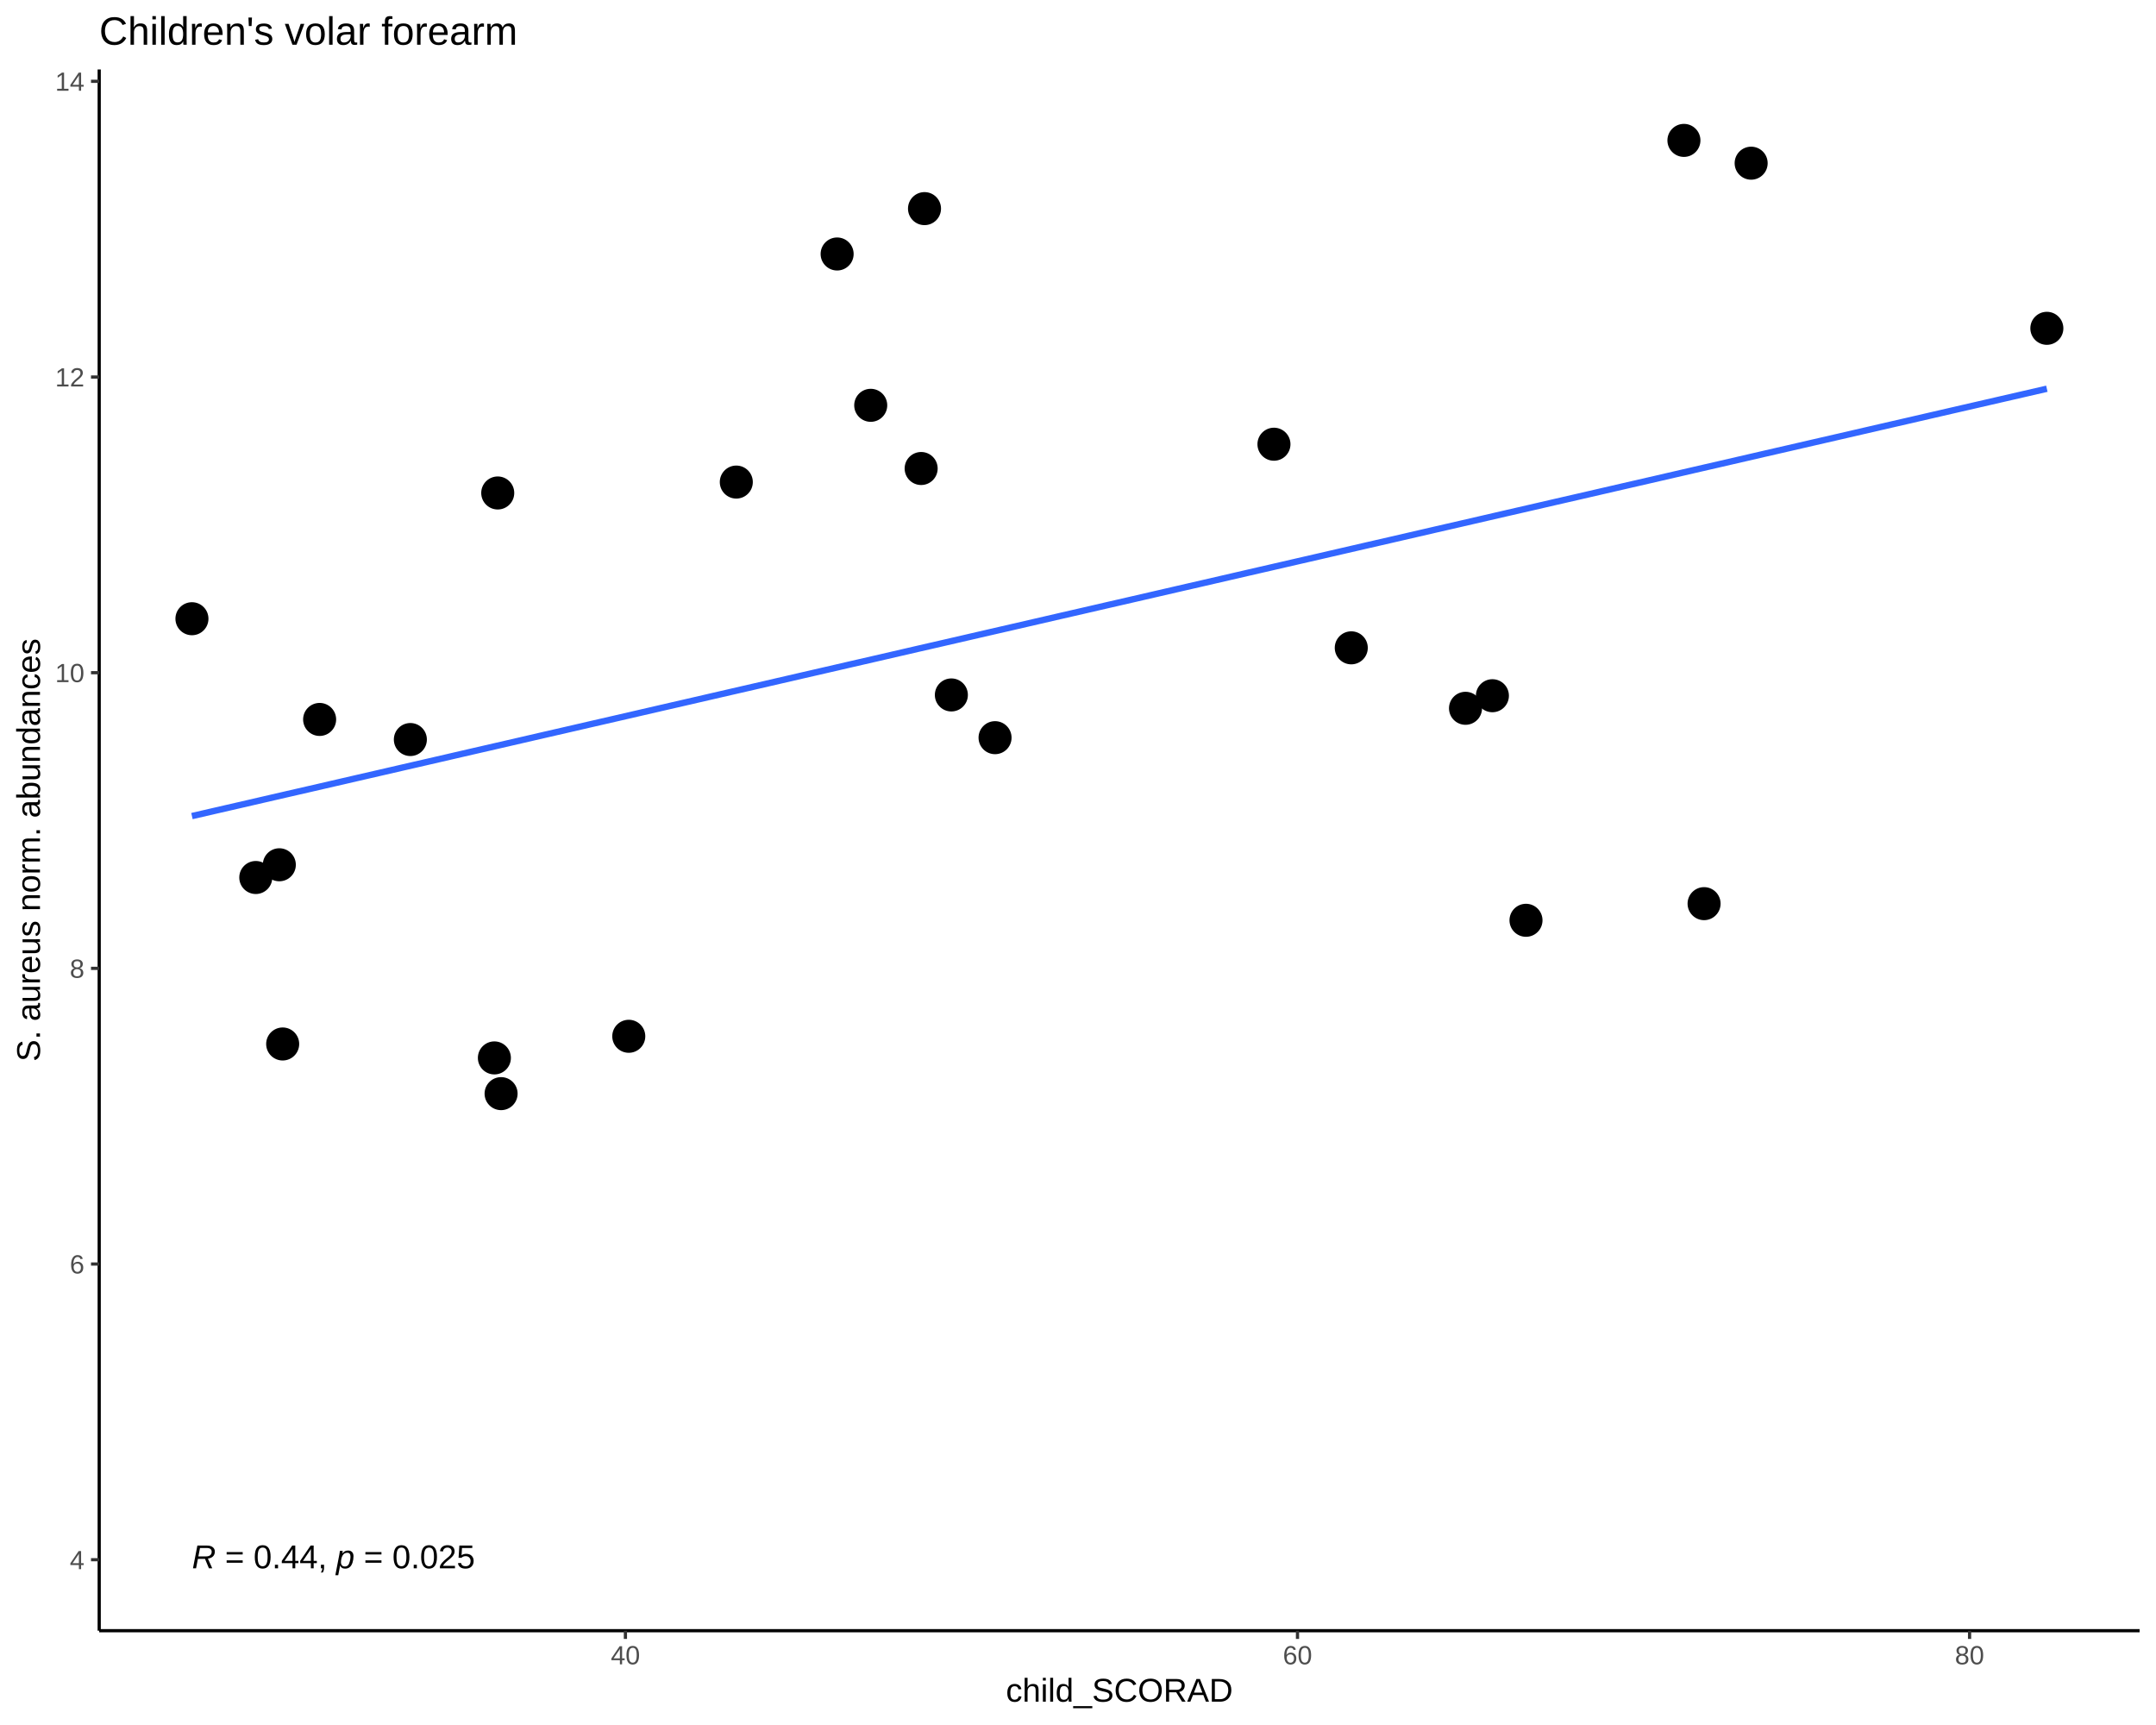
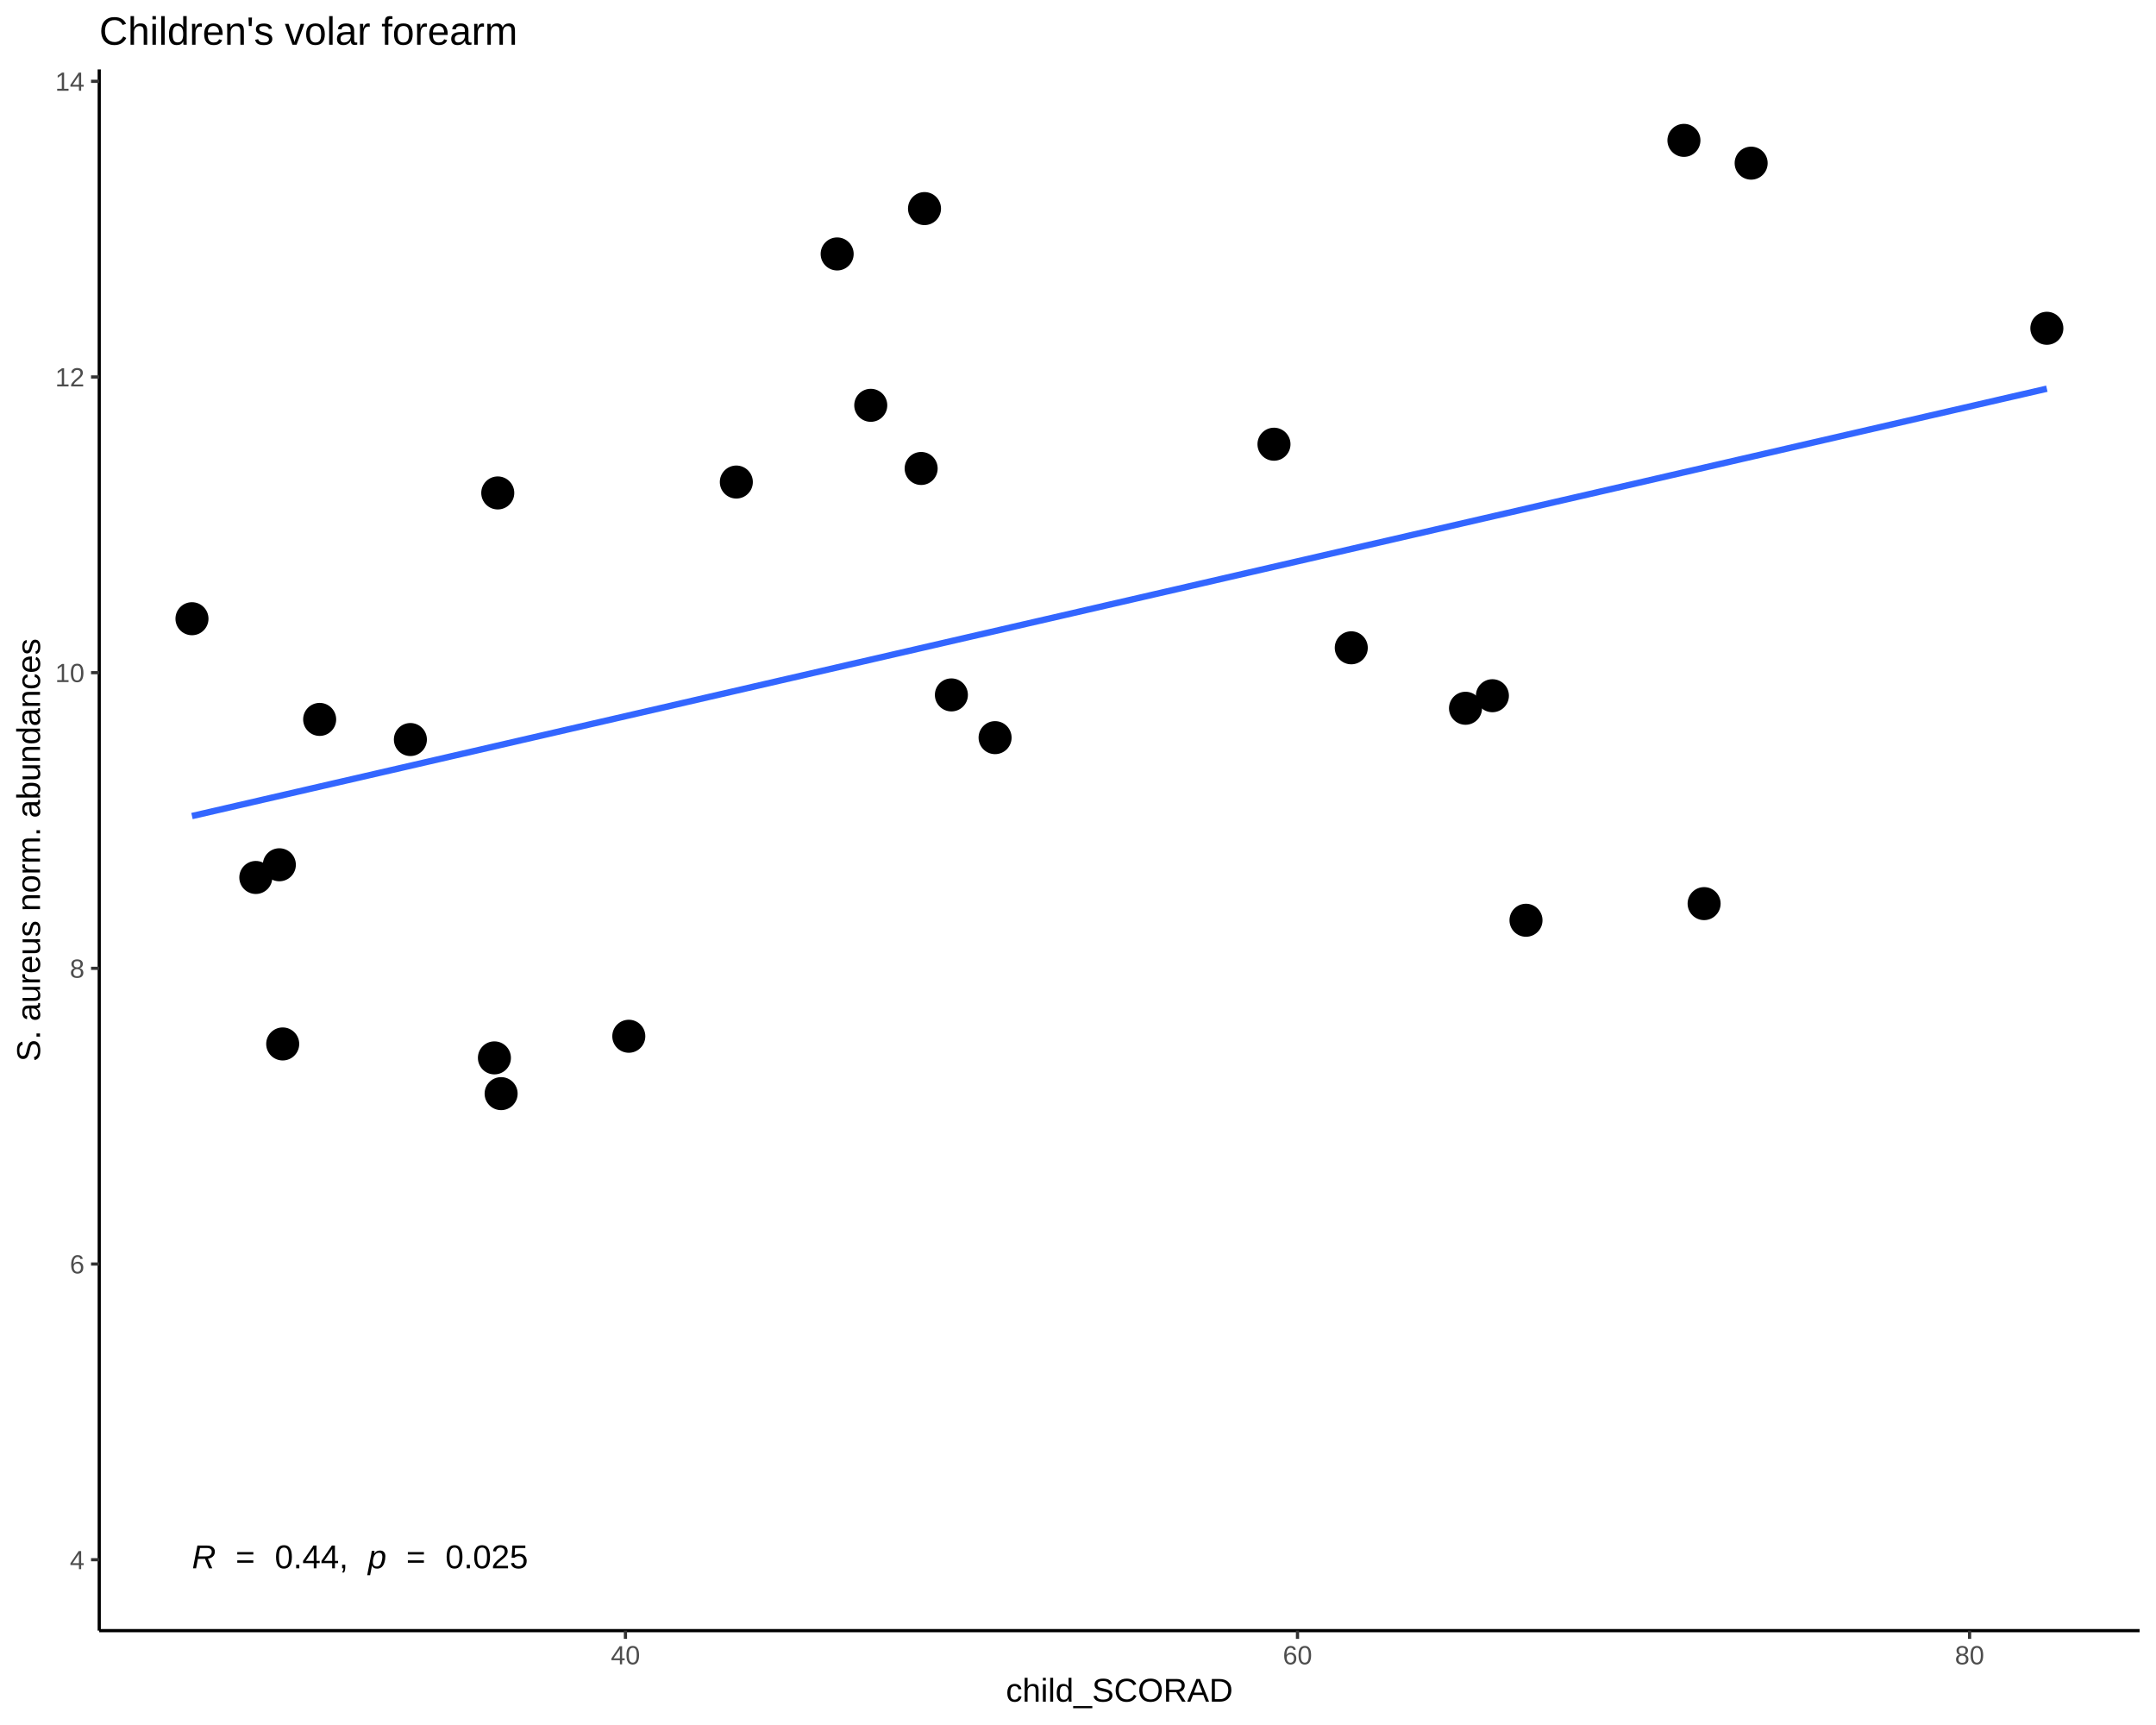
- <svg xmlns="http://www.w3.org/2000/svg" viewBox="0 0 720.00 576.00">
+ <svg xmlns="http://www.w3.org/2000/svg" class="svglite" width="720.00pt" height="576.00pt" viewBox="0 0 720.00 576.00">
  <defs>
    <style type="text/css">
-     line, polyline, polygon, path, rect, circle {
+     .svglite line, .svglite polyline, .svglite polygon, .svglite path, .svglite rect, .svglite circle {
      fill: none;
      stroke: #000000;
      stroke-linecap: round;
      stroke-linejoin: round;
      stroke-miterlimit: 10.00;
    }
  </style>
  </defs>
  <rect width="100%" height="100%" style="stroke: none; fill: #FFFFFF;" />
-   <rect x="0.00" y="0.00" width="720.00" height="576.00" style="stroke-width: 1.07; stroke: #FFFFFF; fill: #FFFFFF;" />
  <defs>
-     <clipPath id="cpMzMuMTN8NzE0LjUyfDU0NC41MXwyMy4xOQ==">
-       <rect x="33.13" y="23.19" width="681.39" height="521.32" />
-     </clipPath>
-   </defs>
-   <rect x="33.13" y="23.19" width="681.39" height="521.32" style="stroke-width: 1.07; stroke: none; fill: #FFFFFF;" clip-path="url(#cpMzMuMTN8NzE0LjUyfDU0NC41MXwyMy4xOQ==)" />
-   <circle cx="451.26" cy="216.32" r="5.16" style="stroke-width: 0.71; fill: #000000;" clip-path="url(#cpMzMuMTN8NzE0LjUyfDU0NC41MXwyMy4xOQ==)" />
-   <circle cx="93.28" cy="288.76" r="5.16" style="stroke-width: 0.71; fill: #000000;" clip-path="url(#cpMzMuMTN8NzE0LjUyfDU0NC41MXwyMy4xOQ==)" />
-   <circle cx="509.61" cy="307.30" r="5.16" style="stroke-width: 0.71; fill: #000000;" clip-path="url(#cpMzMuMTN8NzE0LjUyfDU0NC41MXwyMy4xOQ==)" />
-   <circle cx="569.08" cy="301.74" r="5.16" style="stroke-width: 0.71; fill: #000000;" clip-path="url(#cpMzMuMTN8NzE0LjUyfDU0NC41MXwyMy4xOQ==)" />
-   <circle cx="683.55" cy="109.63" r="5.16" style="stroke-width: 0.71; fill: #000000;" clip-path="url(#cpMzMuMTN8NzE0LjUyfDU0NC41MXwyMy4xOQ==)" />
-   <circle cx="584.80" cy="54.49" r="5.16" style="stroke-width: 0.71; fill: #000000;" clip-path="url(#cpMzMuMTN8NzE0LjUyfDU0NC41MXwyMy4xOQ==)" />
-   <circle cx="317.71" cy="232.05" r="5.16" style="stroke-width: 0.71; fill: #000000;" clip-path="url(#cpMzMuMTN8NzE0LjUyfDU0NC41MXwyMy4xOQ==)" />
-   <circle cx="562.35" cy="46.88" r="5.16" style="stroke-width: 0.71; fill: #000000;" clip-path="url(#cpMzMuMTN8NzE0LjUyfDU0NC41MXwyMy4xOQ==)" />
-   <circle cx="209.98" cy="346.03" r="5.16" style="stroke-width: 0.71; fill: #000000;" clip-path="url(#cpMzMuMTN8NzE0LjUyfDU0NC41MXwyMy4xOQ==)" />
-   <circle cx="308.74" cy="69.66" r="5.16" style="stroke-width: 0.71; fill: #000000;" clip-path="url(#cpMzMuMTN8NzE0LjUyfDU0NC41MXwyMy4xOQ==)" />
-   <circle cx="425.44" cy="148.33" r="5.16" style="stroke-width: 0.71; fill: #000000;" clip-path="url(#cpMzMuMTN8NzE0LjUyfDU0NC41MXwyMy4xOQ==)" />
-   <circle cx="498.39" cy="232.31" r="5.16" style="stroke-width: 0.71; fill: #000000;" clip-path="url(#cpMzMuMTN8NzE0LjUyfDU0NC41MXwyMy4xOQ==)" />
-   <circle cx="332.30" cy="246.32" r="5.16" style="stroke-width: 0.71; fill: #000000;" clip-path="url(#cpMzMuMTN8NzE0LjUyfDU0NC41MXwyMy4xOQ==)" />
-   <circle cx="489.41" cy="236.51" r="5.16" style="stroke-width: 0.71; fill: #000000;" clip-path="url(#cpMzMuMTN8NzE0LjUyfDU0NC41MXwyMy4xOQ==)" />
-   <circle cx="137.04" cy="246.94" r="5.16" style="stroke-width: 0.71; fill: #000000;" clip-path="url(#cpMzMuMTN8NzE0LjUyfDU0NC41MXwyMy4xOQ==)" />
-   <circle cx="106.74" cy="240.23" r="5.16" style="stroke-width: 0.71; fill: #000000;" clip-path="url(#cpMzMuMTN8NzE0LjUyfDU0NC41MXwyMy4xOQ==)" />
-   <circle cx="307.62" cy="156.44" r="5.16" style="stroke-width: 0.71; fill: #000000;" clip-path="url(#cpMzMuMTN8NzE0LjUyfDU0NC41MXwyMy4xOQ==)" />
-   <circle cx="64.10" cy="206.60" r="5.16" style="stroke-width: 0.71; fill: #000000;" clip-path="url(#cpMzMuMTN8NzE0LjUyfDU0NC41MXwyMy4xOQ==)" />
-   <circle cx="165.10" cy="353.25" r="5.16" style="stroke-width: 0.71; fill: #000000;" clip-path="url(#cpMzMuMTN8NzE0LjUyfDU0NC41MXwyMy4xOQ==)" />
-   <circle cx="279.56" cy="84.81" r="5.16" style="stroke-width: 0.71; fill: #000000;" clip-path="url(#cpMzMuMTN8NzE0LjUyfDU0NC41MXwyMy4xOQ==)" />
-   <circle cx="245.89" cy="160.97" r="5.16" style="stroke-width: 0.71; fill: #000000;" clip-path="url(#cpMzMuMTN8NzE0LjUyfDU0NC41MXwyMy4xOQ==)" />
-   <circle cx="166.22" cy="164.61" r="5.16" style="stroke-width: 0.71; fill: #000000;" clip-path="url(#cpMzMuMTN8NzE0LjUyfDU0NC41MXwyMy4xOQ==)" />
-   <circle cx="94.40" cy="348.60" r="5.16" style="stroke-width: 0.71; fill: #000000;" clip-path="url(#cpMzMuMTN8NzE0LjUyfDU0NC41MXwyMy4xOQ==)" />
-   <circle cx="167.34" cy="365.18" r="5.16" style="stroke-width: 0.71; fill: #000000;" clip-path="url(#cpMzMuMTN8NzE0LjUyfDU0NC41MXwyMy4xOQ==)" />
-   <circle cx="290.78" cy="135.34" r="5.16" style="stroke-width: 0.71; fill: #000000;" clip-path="url(#cpMzMuMTN8NzE0LjUyfDU0NC41MXwyMy4xOQ==)" />
-   <circle cx="85.42" cy="293.01" r="5.16" style="stroke-width: 0.71; fill: #000000;" clip-path="url(#cpMzMuMTN8NzE0LjUyfDU0NC41MXwyMy4xOQ==)" />
-   <polyline points="64.10,272.50 71.94,270.69 79.78,268.89 87.62,267.08 95.46,265.27 103.31,263.47 111.15,261.66 118.99,259.85 126.83,258.05 134.67,256.24 142.51,254.44 150.35,252.63 158.19,250.82 166.03,249.02 173.88,247.21 181.72,245.40 189.56,243.60 197.40,241.79 205.24,239.99 213.08,238.18 220.92,236.37 228.76,234.57 236.60,232.76 244.45,230.95 252.29,229.15 260.13,227.34 267.97,225.53 275.81,223.73 283.65,221.92 291.49,220.12 299.33,218.31 307.17,216.50 315.02,214.70 322.86,212.89 330.70,211.08 338.54,209.28 346.38,207.47 354.22,205.66 362.06,203.86 369.90,202.05 377.74,200.25 385.59,198.44 393.43,196.63 401.27,194.83 409.11,193.02 416.95,191.21 424.79,189.41 432.63,187.60 440.47,185.80 448.31,183.99 456.16,182.18 464.00,180.38 471.84,178.57 479.68,176.76 487.52,174.96 495.36,173.15 503.20,171.34 511.04,169.54 518.88,167.73 526.73,165.93 534.57,164.12 542.41,162.31 550.25,160.51 558.09,158.70 565.93,156.89 573.77,155.09 581.61,153.28 589.45,151.47 597.30,149.67 605.14,147.86 612.98,146.06 620.82,144.25 628.66,142.44 636.50,140.64 644.34,138.83 652.18,137.02 660.02,135.22 667.87,133.41 675.71,131.61 683.55,129.80 " style="stroke-width: 2.13; stroke: #3366FF; stroke-linecap: butt;" clip-path="url(#cpMzMuMTN8NzE0LjUyfDU0NC41MXwyMy4xOQ==)" />
-   <g clip-path="url(#cpMzMuMTN8NzE0LjUyfDU0NC41MXwyMy4xOQ==)">
-     <text x="64.10" y="523.68" style="font-size: 11.04px; font-style: italic; font-family: Arial;" textLength="7.97px" lengthAdjust="spacingAndGlyphs">R</text>
-   </g>
-   <g clip-path="url(#cpMzMuMTN8NzE0LjUyfDU0NC41MXwyMy4xOQ==)">
-     <text x="72.07" y="523.68" style="font-size: 11.04px; font-family: Arial;" textLength="3.07px" lengthAdjust="spacingAndGlyphs"> </text>
-   </g>
-   <g clip-path="url(#cpMzMuMTN8NzE0LjUyfDU0NC41MXwyMy4xOQ==)">
-     <text x="75.14" y="523.68" style="font-size: 11.04px; font-family: Arial;" textLength="6.45px" lengthAdjust="spacingAndGlyphs">=</text>
-   </g>
-   <g clip-path="url(#cpMzMuMTN8NzE0LjUyfDU0NC41MXwyMy4xOQ==)">
-     <text x="81.59" y="523.68" style="font-size: 11.04px; font-family: Arial;" textLength="3.07px" lengthAdjust="spacingAndGlyphs"> </text>
-   </g>
-   <g clip-path="url(#cpMzMuMTN8NzE0LjUyfDU0NC41MXwyMy4xOQ==)">
-     <text x="84.65" y="523.68" style="font-size: 11.04px; font-family: Arial;" textLength="21.49px" lengthAdjust="spacingAndGlyphs">0.44</text>
-   </g>
-   <g clip-path="url(#cpMzMuMTN8NzE0LjUyfDU0NC41MXwyMy4xOQ==)">
-     <text x="106.14" y="523.68" style="font-size: 11.04px; font-family: Arial;" textLength="3.07px" lengthAdjust="spacingAndGlyphs">,</text>
-   </g>
-   <g clip-path="url(#cpMzMuMTN8NzE0LjUyfDU0NC41MXwyMy4xOQ==)">
-     <text x="109.21" y="523.68" style="font-size: 11.04px; font-family: Arial;" textLength="3.07px" lengthAdjust="spacingAndGlyphs"> </text>
-   </g>
-   <g clip-path="url(#cpMzMuMTN8NzE0LjUyfDU0NC41MXwyMy4xOQ==)">
-     <text x="112.27" y="523.68" style="font-size: 11.04px; font-style: italic; font-family: Arial;" textLength="6.14px" lengthAdjust="spacingAndGlyphs">p</text>
-   </g>
-   <g clip-path="url(#cpMzMuMTN8NzE0LjUyfDU0NC41MXwyMy4xOQ==)">
-     <text x="118.41" y="523.68" style="font-size: 11.04px; font-family: Arial;" textLength="3.07px" lengthAdjust="spacingAndGlyphs"> </text>
-   </g>
-   <g clip-path="url(#cpMzMuMTN8NzE0LjUyfDU0NC41MXwyMy4xOQ==)">
-     <text x="121.48" y="523.68" style="font-size: 11.04px; font-family: Arial;" textLength="6.45px" lengthAdjust="spacingAndGlyphs">=</text>
-   </g>
-   <g clip-path="url(#cpMzMuMTN8NzE0LjUyfDU0NC41MXwyMy4xOQ==)">
-     <text x="127.93" y="523.68" style="font-size: 11.04px; font-family: Arial;" textLength="3.07px" lengthAdjust="spacingAndGlyphs"> </text>
-   </g>
-   <g clip-path="url(#cpMzMuMTN8NzE0LjUyfDU0NC41MXwyMy4xOQ==)">
-     <text x="131.00" y="523.68" style="font-size: 11.04px; font-family: Arial;" textLength="27.63px" lengthAdjust="spacingAndGlyphs">0.025</text>
-   </g>
-   <defs>
-     <clipPath id="cpMC4wMHw3MjAuMDB8NTc2LjAwfDAuMDA=">
+     <clipPath id="cpMC4wMHw3MjAuMDB8MC4wMHw1NzYuMDA=">
      <rect x="0.00" y="0.00" width="720.00" height="576.00" />
    </clipPath>
  </defs>
-   <polyline points="33.13,544.51 33.13,23.19 " style="stroke-width: 1.07; stroke-linecap: butt;" clip-path="url(#cpMC4wMHw3MjAuMDB8NTc2LjAwfDAuMDA=)" />
-   <g clip-path="url(#cpMC4wMHw3MjAuMDB8NTc2LjAwfDAuMDA=)">
-     <text x="23.30" y="523.96" style="font-size: 8.80px; fill: #4D4D4D; font-family: Arial;" textLength="4.89px" lengthAdjust="spacingAndGlyphs">4</text>
+   <g clip-path="url(#cpMC4wMHw3MjAuMDB8MC4wMHw1NzYuMDA=)">
+     <rect x="0.00" y="0.00" width="720.00" height="576.00" style="stroke-width: 1.07; stroke: #FFFFFF; fill: #FFFFFF;" />
  </g>
-   <g clip-path="url(#cpMC4wMHw3MjAuMDB8NTc2LjAwfDAuMDA=)">
-     <text x="23.30" y="425.23" style="font-size: 8.80px; fill: #4D4D4D; font-family: Arial;" textLength="4.89px" lengthAdjust="spacingAndGlyphs">6</text>
+   <defs>
+     <clipPath id="cpMzMuMTR8NzE0LjUyfDIzLjE4fDU0NC41MA==">
+       <rect x="33.14" y="23.18" width="681.38" height="521.33" />
+     </clipPath>
+   </defs>
+   <g clip-path="url(#cpMzMuMTR8NzE0LjUyfDIzLjE4fDU0NC41MA==)">
+     <rect x="33.14" y="23.18" width="681.38" height="521.33" style="stroke-width: 1.07; stroke: none; fill: #FFFFFF;" />
+     <circle cx="451.26" cy="216.31" r="5.16" style="stroke-width: 0.71; fill: #000000;" />
+     <circle cx="93.29" cy="288.76" r="5.16" style="stroke-width: 0.71; fill: #000000;" />
+     <circle cx="509.61" cy="307.29" r="5.16" style="stroke-width: 0.71; fill: #000000;" />
+     <circle cx="569.09" cy="301.73" r="5.16" style="stroke-width: 0.71; fill: #000000;" />
+     <circle cx="683.55" cy="109.62" r="5.16" style="stroke-width: 0.71; fill: #000000;" />
+     <circle cx="584.80" cy="54.48" r="5.16" style="stroke-width: 0.71; fill: #000000;" />
+     <circle cx="317.72" cy="232.04" r="5.16" style="stroke-width: 0.71; fill: #000000;" />
+     <circle cx="562.35" cy="46.87" r="5.16" style="stroke-width: 0.71; fill: #000000;" />
+     <circle cx="209.99" cy="346.02" r="5.16" style="stroke-width: 0.71; fill: #000000;" />
+     <circle cx="308.74" cy="69.65" r="5.16" style="stroke-width: 0.71; fill: #000000;" />
+     <circle cx="425.45" cy="148.33" r="5.16" style="stroke-width: 0.71; fill: #000000;" />
+     <circle cx="498.39" cy="232.31" r="5.16" style="stroke-width: 0.71; fill: #000000;" />
+     <circle cx="332.31" cy="246.31" r="5.16" style="stroke-width: 0.71; fill: #000000;" />
+     <circle cx="489.41" cy="236.50" r="5.16" style="stroke-width: 0.71; fill: #000000;" />
+     <circle cx="137.05" cy="246.94" r="5.16" style="stroke-width: 0.71; fill: #000000;" />
+     <circle cx="106.75" cy="240.22" r="5.16" style="stroke-width: 0.71; fill: #000000;" />
+     <circle cx="307.62" cy="156.43" r="5.16" style="stroke-width: 0.71; fill: #000000;" />
+     <circle cx="64.11" cy="206.60" r="5.16" style="stroke-width: 0.71; fill: #000000;" />
+     <circle cx="165.11" cy="353.24" r="5.16" style="stroke-width: 0.71; fill: #000000;" />
+     <circle cx="279.57" cy="84.80" r="5.16" style="stroke-width: 0.71; fill: #000000;" />
+     <circle cx="245.90" cy="160.96" r="5.16" style="stroke-width: 0.71; fill: #000000;" />
+     <circle cx="166.23" cy="164.60" r="5.16" style="stroke-width: 0.71; fill: #000000;" />
+     <circle cx="94.41" cy="348.59" r="5.16" style="stroke-width: 0.71; fill: #000000;" />
+     <circle cx="167.35" cy="365.18" r="5.16" style="stroke-width: 0.71; fill: #000000;" />
+     <circle cx="290.79" cy="135.34" r="5.16" style="stroke-width: 0.71; fill: #000000;" />
+     <circle cx="85.43" cy="293.00" r="5.16" style="stroke-width: 0.71; fill: #000000;" />
+     <polyline points="64.11,272.49 71.95,270.69 79.79,268.88 87.63,267.07 95.47,265.27 103.31,263.46 111.16,261.65 119.00,259.85 126.84,258.04 134.68,256.24 142.52,254.43 150.36,252.62 158.20,250.82 166.04,249.01 173.88,247.20 181.72,245.40 189.57,243.59 197.41,241.78 205.25,239.98 213.09,238.17 220.93,236.37 228.77,234.56 236.61,232.75 244.45,230.95 252.29,229.14 260.13,227.33 267.98,225.53 275.82,223.72 283.66,221.91 291.50,220.11 299.34,218.30 307.18,216.50 315.02,214.69 322.86,212.88 330.70,211.08 338.54,209.27 346.39,207.46 354.23,205.66 362.07,203.85 369.91,202.04 377.75,200.24 385.59,198.43 393.43,196.63 401.27,194.82 409.11,193.01 416.95,191.21 424.80,189.40 432.64,187.59 440.48,185.79 448.32,183.98 456.16,182.17 464.00,180.37 471.84,178.56 479.68,176.76 487.52,174.95 495.36,173.14 503.21,171.34 511.05,169.53 518.89,167.72 526.73,165.92 534.57,164.11 542.41,162.31 550.25,160.50 558.09,158.69 565.93,156.89 573.77,155.08 581.62,153.27 589.46,151.47 597.30,149.66 605.14,147.85 612.98,146.05 620.82,144.24 628.66,142.44 636.50,140.63 644.34,138.82 652.18,137.02 660.03,135.21 667.87,133.40 675.71,131.60 683.55,129.79 " style="stroke-width: 2.13; stroke: #3366FF; stroke-linecap: butt;" />
+     <text x="64.11" y="523.68" style="font-size: 11.04px; font-style: italic; font-family: Arial;" textLength="7.96px" lengthAdjust="spacingAndGlyphs">R</text>
+     <text x="72.07" y="523.68" style="font-size: 11.04px; font-family: Arial;" textLength="6.62px" lengthAdjust="spacingAndGlyphs"> </text>
+     <text x="78.69" y="523.68" style="font-size: 11.04px; font-family: Arial;" textLength="6.44px" lengthAdjust="spacingAndGlyphs">=</text>
+     <text x="85.13" y="523.68" style="font-size: 11.04px; font-family: Arial;" textLength="6.62px" lengthAdjust="spacingAndGlyphs"> </text>
+     <text x="91.75" y="523.68" style="font-size: 11.04px; font-family: Arial;" textLength="21.47px" lengthAdjust="spacingAndGlyphs">0.44</text>
+     <text x="113.22" y="523.68" style="font-size: 11.04px; font-family: Arial;" textLength="3.07px" lengthAdjust="spacingAndGlyphs">,</text>
+     <text x="116.29" y="523.68" style="font-size: 11.04px; font-family: Arial;" textLength="6.62px" lengthAdjust="spacingAndGlyphs"> </text>
+     <text x="122.91" y="523.68" style="font-size: 11.04px; font-style: italic; font-family: Arial;" textLength="6.13px" lengthAdjust="spacingAndGlyphs">p</text>
+     <text x="129.04" y="523.68" style="font-size: 11.04px; font-family: Arial;" textLength="6.62px" lengthAdjust="spacingAndGlyphs"> </text>
+     <text x="135.66" y="523.68" style="font-size: 11.04px; font-family: Arial;" textLength="6.44px" lengthAdjust="spacingAndGlyphs">=</text>
+     <text x="142.10" y="523.68" style="font-size: 11.04px; font-family: Arial;" textLength="6.62px" lengthAdjust="spacingAndGlyphs"> </text>
+     <text x="148.72" y="523.68" style="font-size: 11.04px; font-family: Arial;" textLength="27.60px" lengthAdjust="spacingAndGlyphs">0.025</text>
  </g>
-   <g clip-path="url(#cpMC4wMHw3MjAuMDB8NTc2LjAwfDAuMDA=)">
-     <text x="23.30" y="326.50" style="font-size: 8.80px; fill: #4D4D4D; font-family: Arial;" textLength="4.89px" lengthAdjust="spacingAndGlyphs">8</text>
-   </g>
-   <g clip-path="url(#cpMC4wMHw3MjAuMDB8NTc2LjAwfDAuMDA=)">
-     <text x="18.41" y="227.77" style="font-size: 8.80px; fill: #4D4D4D; font-family: Arial;" textLength="9.79px" lengthAdjust="spacingAndGlyphs">10</text>
-   </g>
-   <g clip-path="url(#cpMC4wMHw3MjAuMDB8NTc2LjAwfDAuMDA=)">
-     <text x="18.41" y="129.04" style="font-size: 8.80px; fill: #4D4D4D; font-family: Arial;" textLength="9.79px" lengthAdjust="spacingAndGlyphs">12</text>
-   </g>
-   <g clip-path="url(#cpMC4wMHw3MjAuMDB8NTc2LjAwfDAuMDA=)">
-     <text x="18.41" y="30.30" style="font-size: 8.80px; fill: #4D4D4D; font-family: Arial;" textLength="9.79px" lengthAdjust="spacingAndGlyphs">14</text>
-   </g>
-   <polyline points="30.39,520.81 33.13,520.81 " style="stroke-width: 1.07; stroke: #333333; stroke-linecap: butt;" clip-path="url(#cpMC4wMHw3MjAuMDB8NTc2LjAwfDAuMDA=)" />
-   <polyline points="30.39,422.08 33.13,422.08 " style="stroke-width: 1.07; stroke: #333333; stroke-linecap: butt;" clip-path="url(#cpMC4wMHw3MjAuMDB8NTc2LjAwfDAuMDA=)" />
-   <polyline points="30.39,323.35 33.13,323.35 " style="stroke-width: 1.07; stroke: #333333; stroke-linecap: butt;" clip-path="url(#cpMC4wMHw3MjAuMDB8NTc2LjAwfDAuMDA=)" />
-   <polyline points="30.39,224.62 33.13,224.62 " style="stroke-width: 1.07; stroke: #333333; stroke-linecap: butt;" clip-path="url(#cpMC4wMHw3MjAuMDB8NTc2LjAwfDAuMDA=)" />
-   <polyline points="30.39,125.89 33.13,125.89 " style="stroke-width: 1.07; stroke: #333333; stroke-linecap: butt;" clip-path="url(#cpMC4wMHw3MjAuMDB8NTc2LjAwfDAuMDA=)" />
-   <polyline points="30.39,27.15 33.13,27.15 " style="stroke-width: 1.07; stroke: #333333; stroke-linecap: butt;" clip-path="url(#cpMC4wMHw3MjAuMDB8NTc2LjAwfDAuMDA=)" />
-   <polyline points="33.13,544.51 714.52,544.51 " style="stroke-width: 1.07; stroke-linecap: butt;" clip-path="url(#cpMC4wMHw3MjAuMDB8NTc2LjAwfDAuMDA=)" />
-   <polyline points="208.86,547.25 208.86,544.51 " style="stroke-width: 1.07; stroke: #333333; stroke-linecap: butt;" clip-path="url(#cpMC4wMHw3MjAuMDB8NTc2LjAwfDAuMDA=)" />
-   <polyline points="433.30,547.25 433.30,544.51 " style="stroke-width: 1.07; stroke: #333333; stroke-linecap: butt;" clip-path="url(#cpMC4wMHw3MjAuMDB8NTc2LjAwfDAuMDA=)" />
-   <polyline points="657.74,547.25 657.74,544.51 " style="stroke-width: 1.07; stroke: #333333; stroke-linecap: butt;" clip-path="url(#cpMC4wMHw3MjAuMDB8NTc2LjAwfDAuMDA=)" />
-   <g clip-path="url(#cpMC4wMHw3MjAuMDB8NTc2LjAwfDAuMDA=)">
-     <text x="203.97" y="555.74" style="font-size: 8.80px; fill: #4D4D4D; font-family: Arial;" textLength="9.79px" lengthAdjust="spacingAndGlyphs">40</text>
-   </g>
-   <g clip-path="url(#cpMC4wMHw3MjAuMDB8NTc2LjAwfDAuMDA=)">
-     <text x="428.41" y="555.74" style="font-size: 8.80px; fill: #4D4D4D; font-family: Arial;" textLength="9.79px" lengthAdjust="spacingAndGlyphs">60</text>
-   </g>
-   <g clip-path="url(#cpMC4wMHw3MjAuMDB8NTc2LjAwfDAuMDA=)">
-     <text x="652.84" y="555.74" style="font-size: 8.80px; fill: #4D4D4D; font-family: Arial;" textLength="9.79px" lengthAdjust="spacingAndGlyphs">80</text>
-   </g>
-   <g clip-path="url(#cpMC4wMHw3MjAuMDB8NTc2LjAwfDAuMDA=)">
-     <text x="335.92" y="568.21" style="font-size: 11.00px; font-family: Arial;" textLength="75.80px" lengthAdjust="spacingAndGlyphs">child_SCORAD</text>
-   </g>
-   <g clip-path="url(#cpMC4wMHw3MjAuMDB8NTc2LjAwfDAuMDA=)">
-     <text transform="translate(13.35,354.47) rotate(-90)" style="font-size: 11.00px; font-family: Arial;" textLength="141.25px" lengthAdjust="spacingAndGlyphs">S. aureus norm. abundances</text>
-   </g>
-   <g clip-path="url(#cpMC4wMHw3MjAuMDB8NTc2LjAwfDAuMDA=)">
-     <text x="33.13" y="14.93" style="font-size: 13.20px; font-family: Arial;" textLength="139.70px" lengthAdjust="spacingAndGlyphs">Children's volar forearm</text>
+   <g clip-path="url(#cpMC4wMHw3MjAuMDB8MC4wMHw1NzYuMDA=)">
+     <polyline points="33.14,544.50 33.14,23.18 " style="stroke-width: 1.07; stroke-linecap: butt;" />
+     <text x="28.21" y="523.96" text-anchor="end" style="font-size: 8.80px; fill: #4D4D4D; font-family: Arial;" textLength="4.90px" lengthAdjust="spacingAndGlyphs">4</text>
+     <text x="28.21" y="425.22" text-anchor="end" style="font-size: 8.80px; fill: #4D4D4D; font-family: Arial;" textLength="4.90px" lengthAdjust="spacingAndGlyphs">6</text>
+     <text x="28.21" y="326.49" text-anchor="end" style="font-size: 8.80px; fill: #4D4D4D; font-family: Arial;" textLength="4.90px" lengthAdjust="spacingAndGlyphs">8</text>
+     <text x="28.21" y="227.76" text-anchor="end" style="font-size: 8.80px; fill: #4D4D4D; font-family: Arial;" textLength="9.79px" lengthAdjust="spacingAndGlyphs">10</text>
+     <text x="28.21" y="129.03" text-anchor="end" style="font-size: 8.80px; fill: #4D4D4D; font-family: Arial;" textLength="9.79px" lengthAdjust="spacingAndGlyphs">12</text>
+     <text x="28.21" y="30.30" text-anchor="end" style="font-size: 8.80px; fill: #4D4D4D; font-family: Arial;" textLength="9.79px" lengthAdjust="spacingAndGlyphs">14</text>
+     <polyline points="30.40,520.81 33.14,520.81 " style="stroke-width: 1.07; stroke: #333333; stroke-linecap: butt;" />
+     <polyline points="30.40,422.07 33.14,422.07 " style="stroke-width: 1.07; stroke: #333333; stroke-linecap: butt;" />
+     <polyline points="30.40,323.34 33.14,323.34 " style="stroke-width: 1.07; stroke: #333333; stroke-linecap: butt;" />
+     <polyline points="30.40,224.61 33.14,224.61 " style="stroke-width: 1.07; stroke: #333333; stroke-linecap: butt;" />
+     <polyline points="30.40,125.88 33.14,125.88 " style="stroke-width: 1.07; stroke: #333333; stroke-linecap: butt;" />
+     <polyline points="30.40,27.15 33.14,27.15 " style="stroke-width: 1.07; stroke: #333333; stroke-linecap: butt;" />
+     <polyline points="33.14,544.50 714.52,544.50 " style="stroke-width: 1.07; stroke-linecap: butt;" />
+     <polyline points="208.87,547.24 208.87,544.50 " style="stroke-width: 1.07; stroke: #333333; stroke-linecap: butt;" />
+     <polyline points="433.30,547.24 433.30,544.50 " style="stroke-width: 1.07; stroke: #333333; stroke-linecap: butt;" />
+     <polyline points="657.74,547.24 657.74,544.50 " style="stroke-width: 1.07; stroke: #333333; stroke-linecap: butt;" />
+     <text x="208.87" y="555.74" text-anchor="middle" style="font-size: 8.80px; fill: #4D4D4D; font-family: Arial;" textLength="9.79px" lengthAdjust="spacingAndGlyphs">40</text>
+     <text x="433.30" y="555.74" text-anchor="middle" style="font-size: 8.80px; fill: #4D4D4D; font-family: Arial;" textLength="9.79px" lengthAdjust="spacingAndGlyphs">60</text>
+     <text x="657.74" y="555.74" text-anchor="middle" style="font-size: 8.80px; fill: #4D4D4D; font-family: Arial;" textLength="9.79px" lengthAdjust="spacingAndGlyphs">80</text>
+     <text x="373.83" y="568.20" text-anchor="middle" style="font-size: 11.00px; font-family: Arial;" textLength="75.80px" lengthAdjust="spacingAndGlyphs">child_SCORAD</text>
+     <text transform="translate(13.36,283.84) rotate(-90)" text-anchor="middle" style="font-size: 11.00px; font-family: Arial;" textLength="141.31px" lengthAdjust="spacingAndGlyphs">S. aureus norm. abundances</text>
+     <text x="33.14" y="14.93" style="font-size: 13.20px; font-family: Arial;" textLength="139.61px" lengthAdjust="spacingAndGlyphs">Children's volar forearm</text>
  </g>
</svg>
